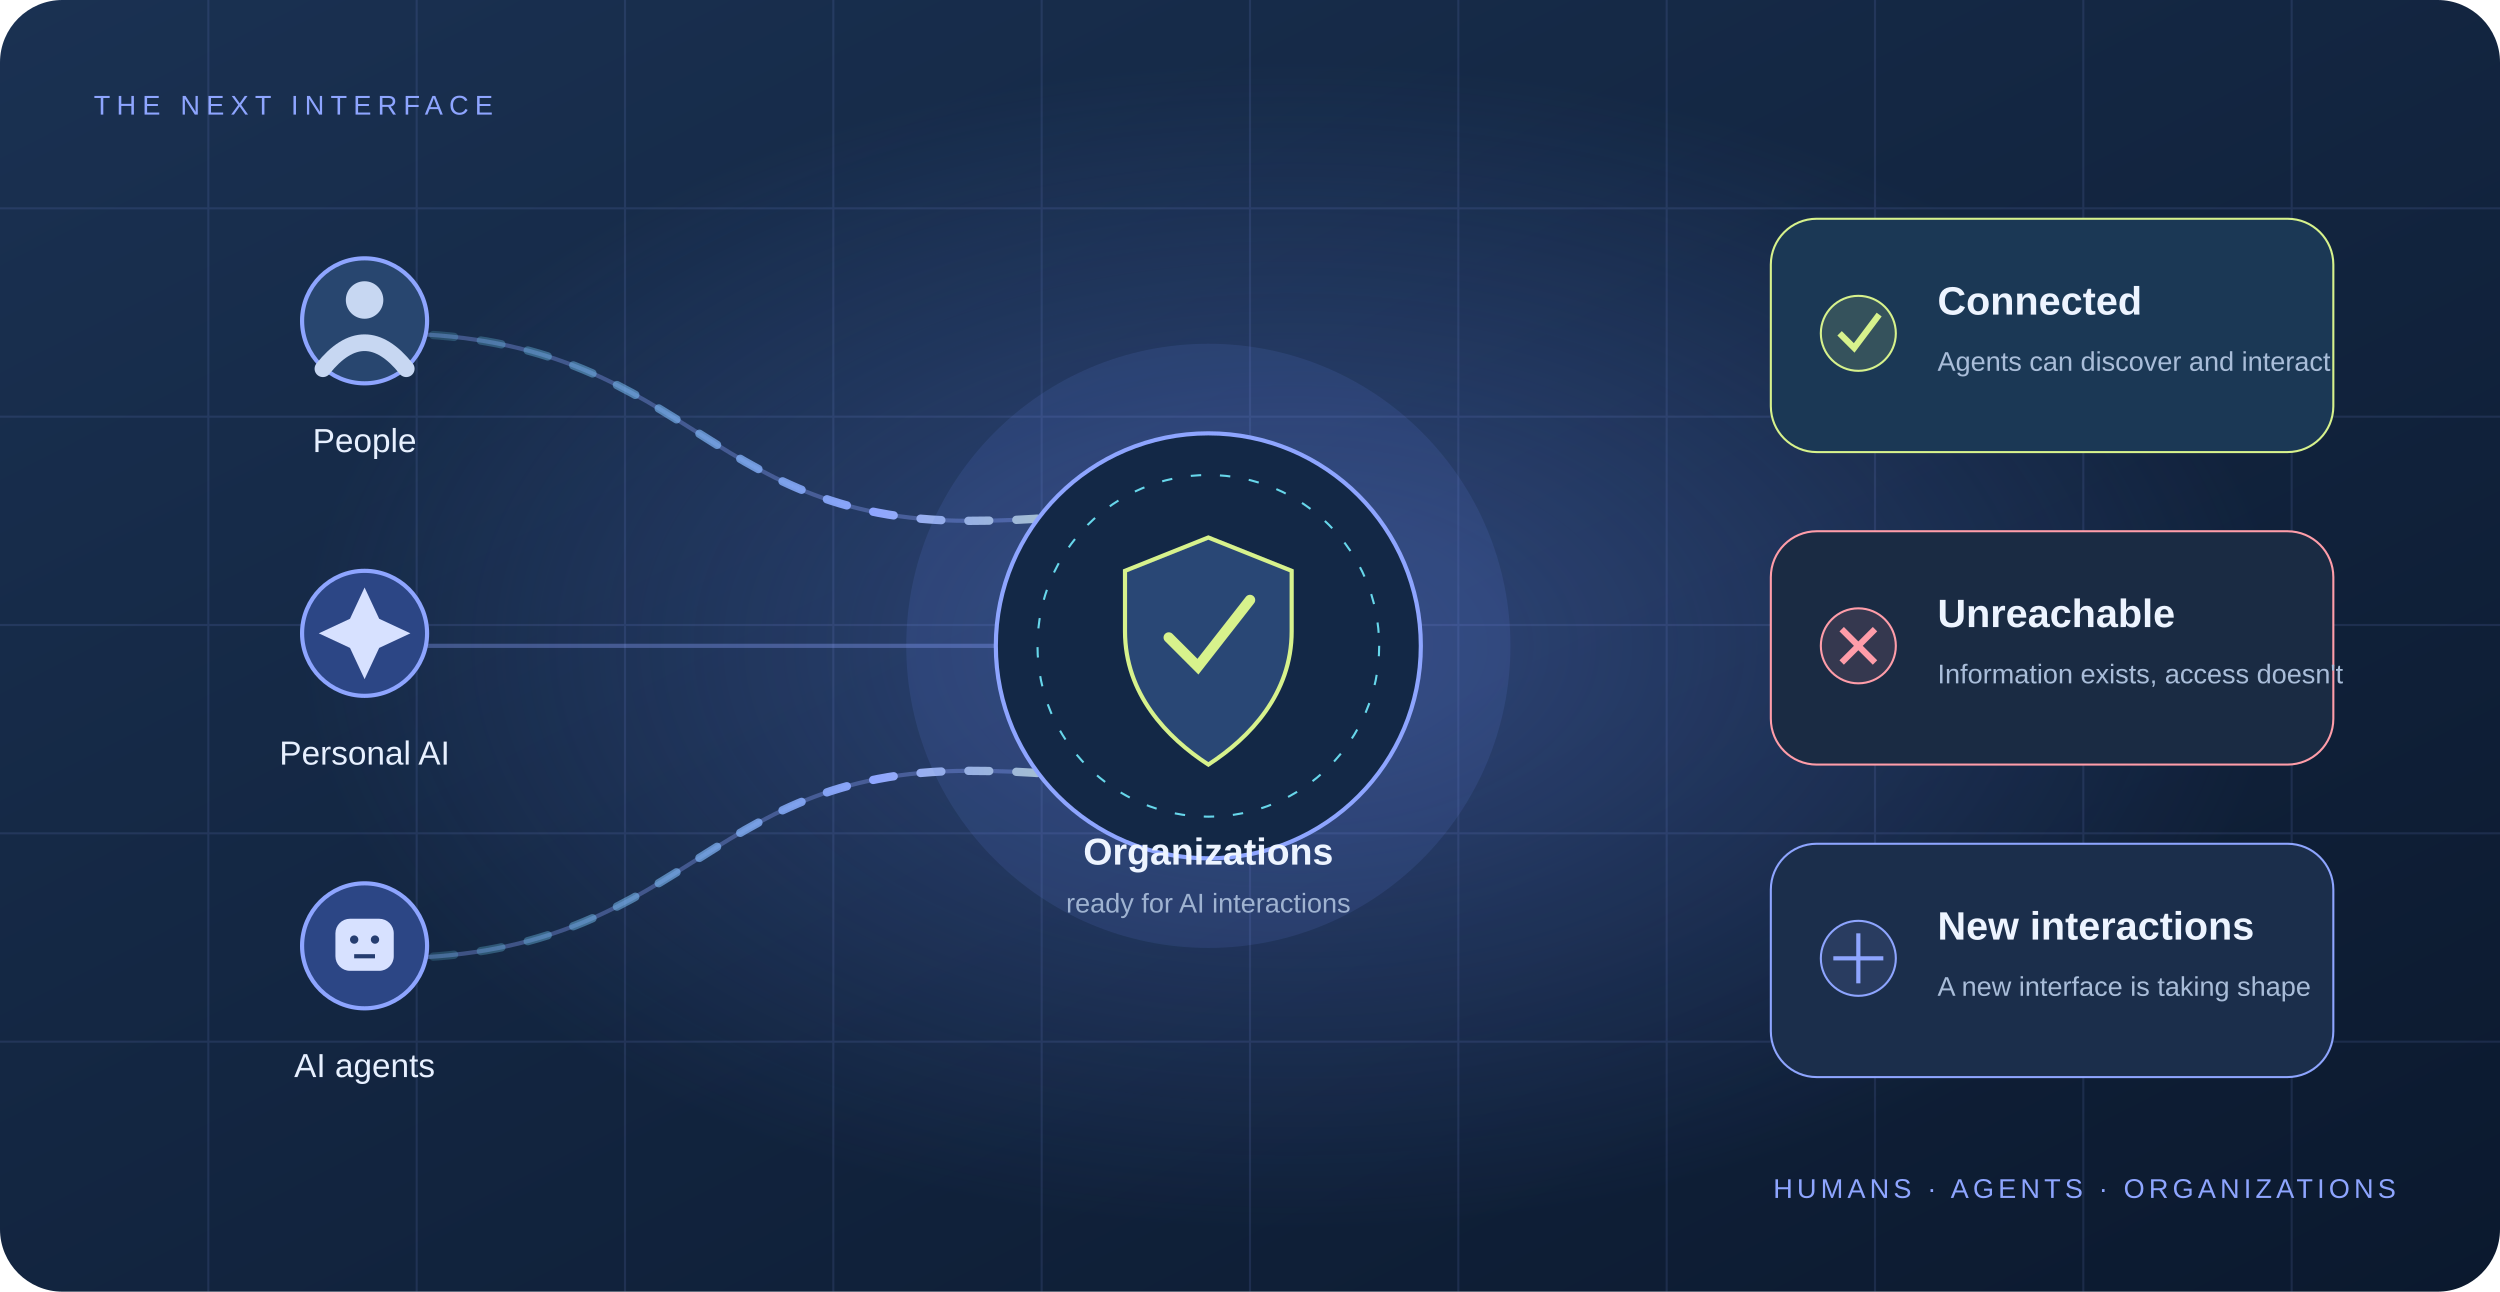
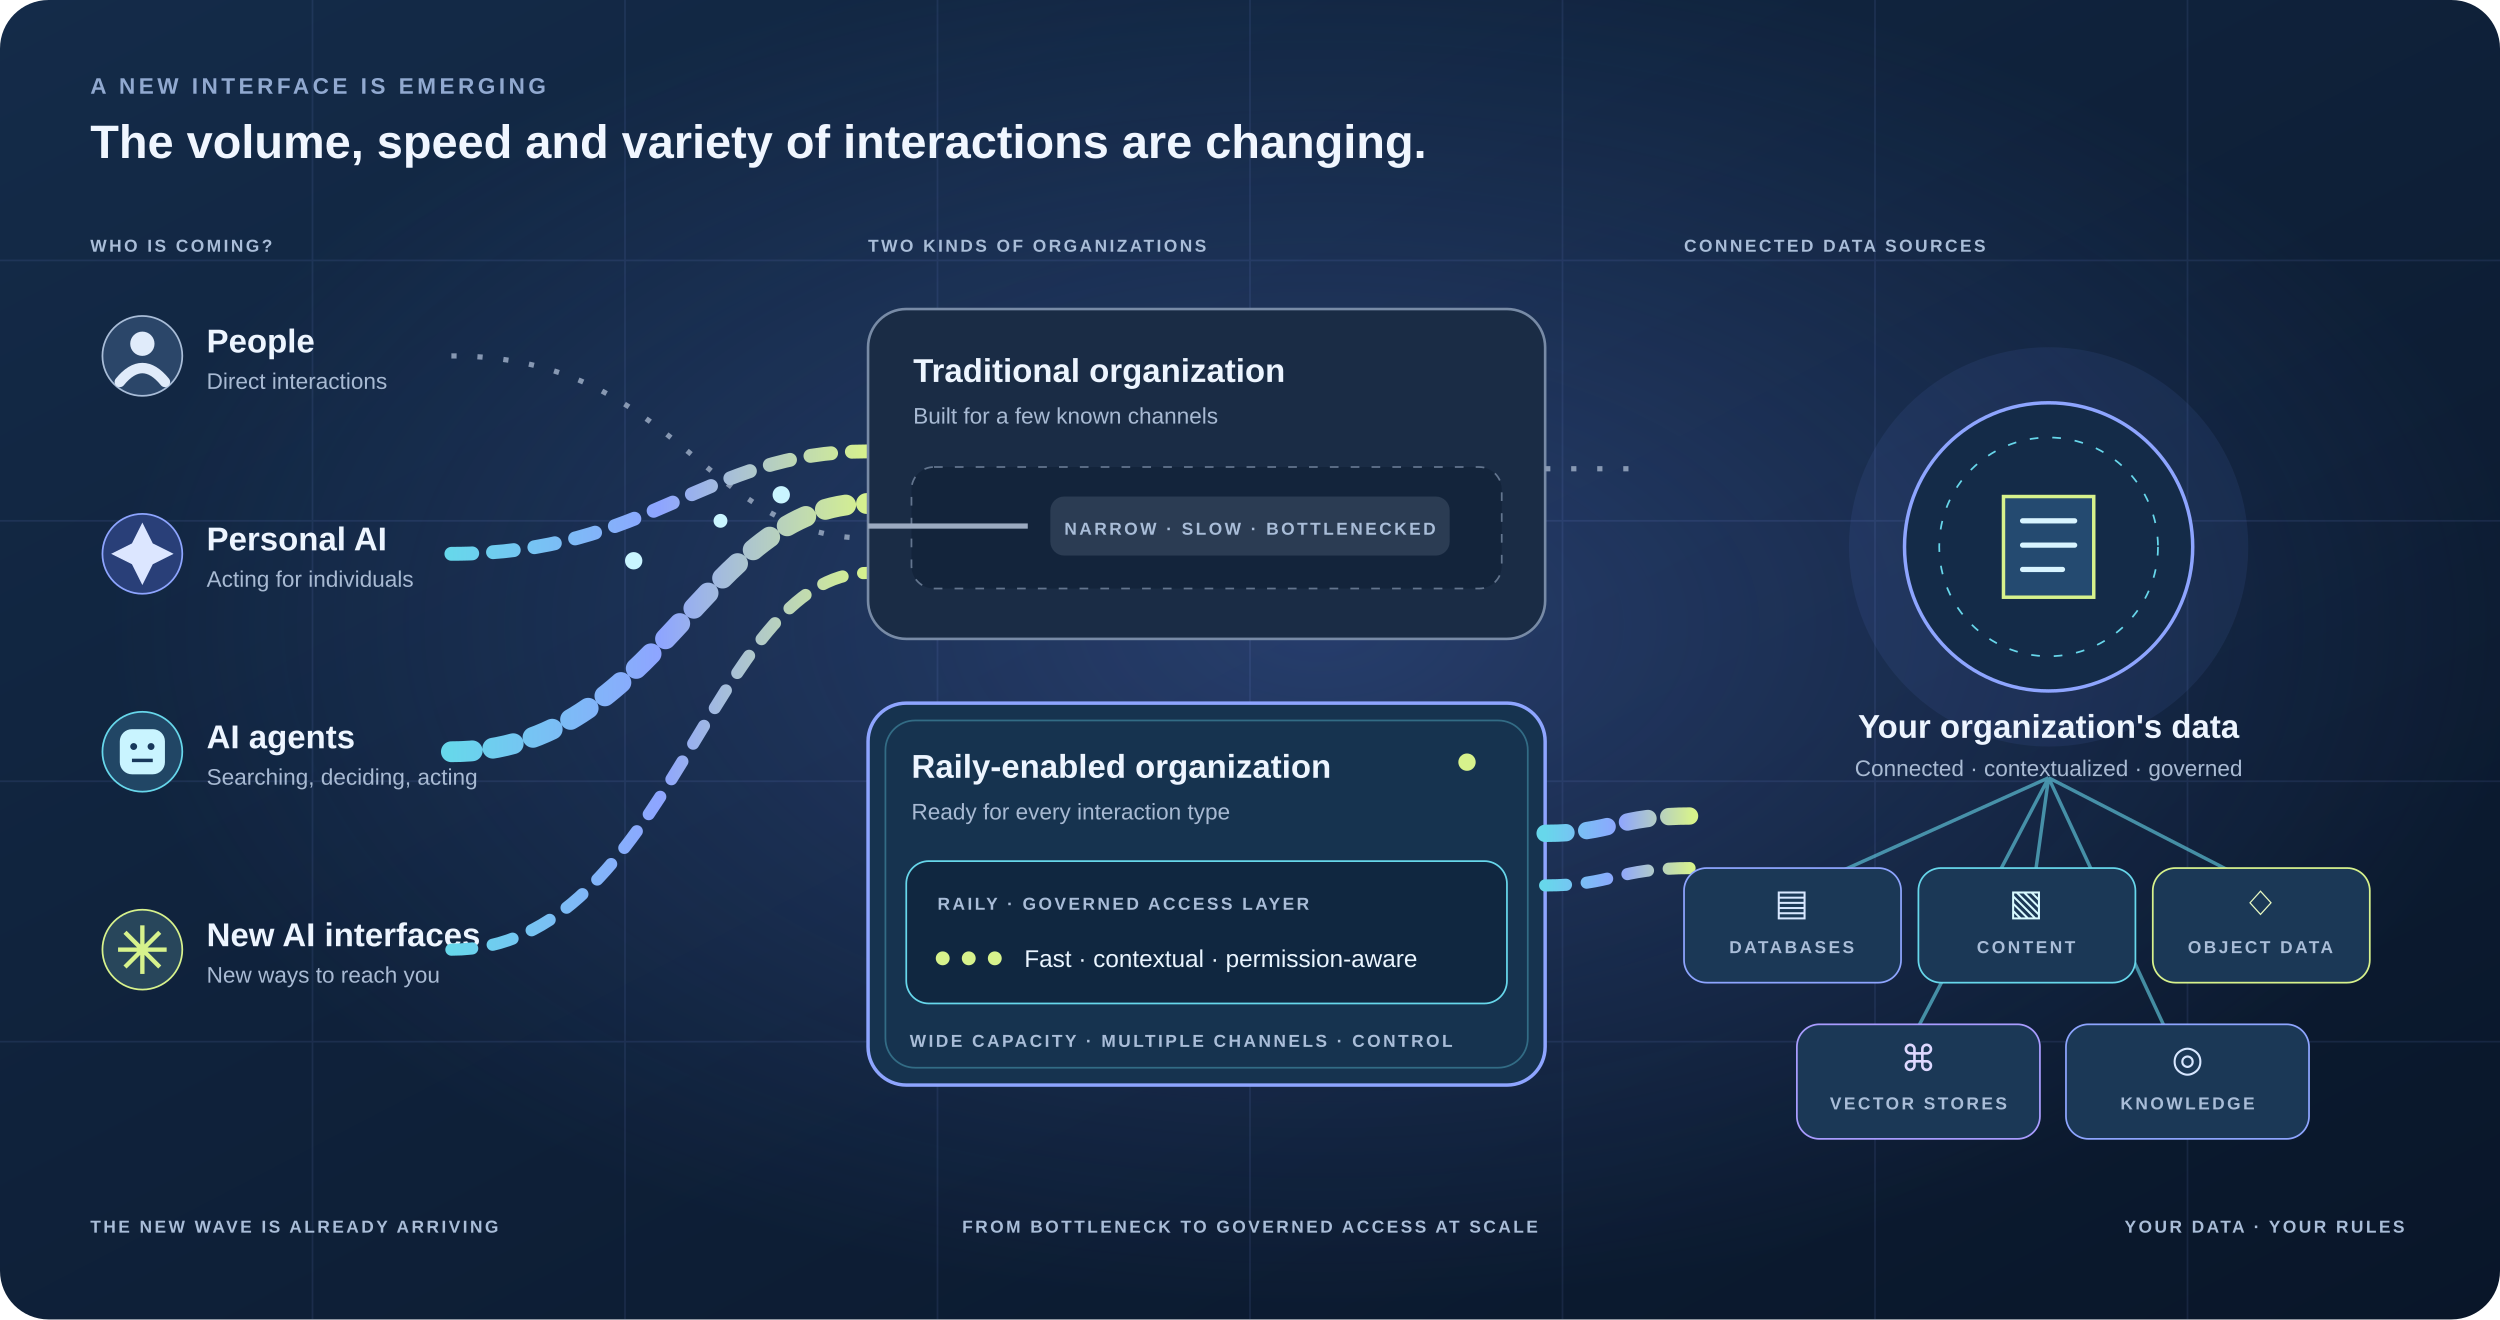
- <svg xmlns="http://www.w3.org/2000/svg" viewBox="0 0 1200 620" role="img" aria-labelledby="t d">
+ <svg xmlns="http://www.w3.org/2000/svg" viewBox="0 0 1440 760" role="img" aria-labelledby="t d">
  <defs>
    <linearGradient id="bg" x2="1" y2="1">
-       <stop stop-color="#1a3152" />
-       <stop offset="1" stop-color="#0b192e" />
+       <stop stop-color="#142b49" />
+       <stop offset="1" stop-color="#091629" />
    </linearGradient>
    <radialGradient id="halo">
-       <stop stop-color="#6989ed" stop-opacity=".35" />
-       <stop offset="1" stop-color="#6989ed" stop-opacity="0" />
+       <stop stop-color="#6688ee" stop-opacity=".28" />
+       <stop offset="1" stop-color="#6688ee" stop-opacity="0" />
    </radialGradient>
-     <linearGradient id="flow" x2="1">
-       <stop stop-color="#67d7eb" stop-opacity=".1" />
-       <stop offset=".55" stop-color="#8ea5ff" />
+     <linearGradient id="fast">
+       <stop stop-color="#67d7eb" />
+       <stop offset=".5" stop-color="#8ea5ff" />
      <stop offset="1" stop-color="#d7f28c" />
    </linearGradient>
+     <style>
+ .cap{font:700 13px Arial;letter-spacing:2px;fill:#91a9d0}.head{font:700 19px Arial;fill:#edf5ff}.sub{font:13px Arial;fill:#a8bad3}.tiny{font:700 10px Arial;letter-spacing:1.4px;fill:#a9bdd8}
+ .fast{fill:none;stroke:url(#fast);stroke-linecap:round;stroke-dasharray:12 12;animation:move 3s linear infinite}.slow{fill:none;stroke:#8798b2;stroke-width:3;stroke-dasharray:3 12;animation:move 12s linear infinite}
+ @keyframes move{to{stroke-dashoffset:-192}}@media(prefers-reduced-motion:reduce){.fast,.slow{animation:none}}
+ </style>
  </defs>
-   <rect width="1200" height="620" rx="30" fill="url(#bg)" />
-   <ellipse cx="620" cy="310" rx="480" ry="280" fill="url(#halo)" />
-   <g opacity=".12" stroke="#8ea5ff">
-     <path d="M0 100H1200M0 200H1200M0 300H1200M0 400H1200M0 500H1200" />
-     <path d="M100 0V620M200 0V620M300 0V620M400 0V620M500 0V620M600 0V620M700 0V620M800 0V620M900 0V620M1000 0V620M1100 0V620" />
+   <rect width="1440" height="760" rx="28" fill="url(#bg)" />
+   <ellipse cx="760" cy="360" rx="700" ry="390" fill="url(#halo)" />
+   <g opacity=".1" stroke="#8ea5ff">
+     <path d="M0 150H1440M0 300H1440M0 450H1440M0 600H1440" />
+     <path d="M180 0V760M360 0V760M540 0V760M720 0V760M900 0V760M1080 0V760M1260 0V760" />
  </g>
-   <g fill="none" stroke="#8ea5ff" stroke-opacity=".35" stroke-width="2">
-     <path d="M185 160C330 160 335 250 465 250S520 210 610 260" />
-     <path d="M185 310C330 310 350 310 465 310S530 310 610 310" />
-     <path d="M185 460C330 460 335 370 465 370S520 410 610 360" />
-   </g>
-   <g fill="none" stroke="url(#flow)" stroke-width="4" stroke-linecap="round" class="flow">
-     <path d="M185 160C330 160 335 250 465 250S520 210 610 260" />
-     <path d="M185 310C330 310 350 310 465 310S530 310 610 310" />
-     <path d="M185 460C330 460 335 370 465 370S520 410 610 360" />
-   </g>
-   <g font-family="Arial" text-anchor="middle" fill="#e7f0ff">
-     <g transform="translate(110 112)">
-       <circle cx="65" cy="42" r="30" fill="#28466f" stroke="#8ea5ff" stroke-width="2" />
-       <circle cx="65" cy="32" r="9" fill="#c7d7f2" />
-       <path d="M45 65Q65 40 85 65" fill="none" stroke="#c7d7f2" stroke-width="8" stroke-linecap="round" />
-       <text x="65" y="105" font-size="16">People</text>
+   <text x="52" y="54" class="cap">A NEW INTERFACE IS EMERGING</text>
+   <text x="52" y="91" font-family="Arial" font-size="27" font-weight="700" fill="#f0f6ff">The volume, speed and variety of interactions are changing.</text>
+   <text x="52" y="145" class="tiny">WHO IS COMING?</text>
+   <g font-family="Arial">
+     <g transform="translate(55 178)">
+       <circle cx="27" cy="27" r="23" fill="#2b4669" stroke="#a9bdd8" />
+       <circle cx="27" cy="20" r="7" fill="#e0ebfa" />
+       <path d="M14 42Q27 26 40 42" fill="none" stroke="#e0ebfa" stroke-width="6" stroke-linecap="round" />
+       <text x="64" y="25" class="head">People</text>
+       <text x="64" y="46" class="sub">Direct interactions</text>
    </g>
-     <g transform="translate(110 262)">
-       <circle cx="65" cy="42" r="30" fill="#2c4685" stroke="#8ea5ff" stroke-width="2" />
-       <path d="M65 20L72 35L87 42L72 49L65 64L58 49L43 42L58 35Z" fill="#d7e1ff" />
-       <text x="65" y="105" font-size="16">Personal AI</text>
+     <g transform="translate(55 292)">
+       <circle cx="27" cy="27" r="23" fill="#293f78" stroke="#8ea5ff" />
+       <path d="M27 9L33 21L45 27L33 33L27 45L21 33L9 27L21 21Z" fill="#dce6ff" />
+       <text x="64" y="25" class="head">Personal AI</text>
+       <text x="64" y="46" class="sub">Acting for individuals</text>
    </g>
-     <g transform="translate(110 412)">
-       <circle cx="65" cy="42" r="30" fill="#2c4685" stroke="#8ea5ff" stroke-width="2" />
-       <rect x="51" y="29" width="28" height="25" rx="7" fill="#d7e1ff" />
-       <circle cx="60" cy="39" r="2" fill="#253d70" />
-       <circle cx="70" cy="39" r="2" fill="#253d70" />
-       <path d="M60 47H70" stroke="#253d70" stroke-width="2" />
-       <text x="65" y="105" font-size="16">AI agents</text>
+     <g transform="translate(55 406)">
+       <circle cx="27" cy="27" r="23" fill="#214665" stroke="#67d7eb" />
+       <rect x="14" y="14" width="26" height="26" rx="7" fill="#c9f4ff" />
+       <circle cx="22" cy="24" r="2" fill="#18385b" />
+       <circle cx="32" cy="24" r="2" fill="#18385b" />
+       <path d="M21 32H33" stroke="#18385b" stroke-width="2" />
+       <text x="64" y="25" class="head">AI agents</text>
+       <text x="64" y="46" class="sub">Searching, deciding, acting</text>
+     </g>
+     <g transform="translate(55 520)">
+       <circle cx="27" cy="27" r="23" fill="#28465b" stroke="#d7f28c" />
+       <path d="M13 27H41M27 13V41M17 17L37 37M37 17L17 37" stroke="#d7f28c" stroke-width="2.5" />
+       <text x="64" y="25" class="head">New AI interfaces</text>
+       <text x="64" y="46" class="sub">New ways to reach you</text>
    </g>
  </g>
-   <g transform="translate(440 190)" font-family="Arial" text-anchor="middle">
-     <circle cx="140" cy="120" r="145" fill="#6685e8" opacity=".13" />
-     <circle cx="140" cy="120" r="102" fill="#132846" stroke="#8ea5ff" stroke-width="2" />
-     <circle cx="140" cy="120" r="82" fill="none" stroke="#67d7eb" stroke-dasharray="5 9" />
-     <path d="M140 68L180 84V113C180 143 160 164 140 177C120 164 100 143 100 113V84Z" fill="#294775" stroke="#d7f28c" stroke-width="2" />
-     <path d="M121 116L135 130L160 98" fill="none" stroke="#d7f28c" stroke-width="5" stroke-linecap="round" />
-     <text x="140" y="225" fill="#edf4ff" font-size="18" font-weight="700">Organizations</text>
-     <text x="140" y="248" fill="#9fb3d1" font-size="13">ready for AI interactions</text>
+   <path class="slow" d="M260 205C390 205 405 310 500 310" />
+   <path class="fast" stroke-width="8" d="M260 319C375 319 405 260 500 260" />
+   <path class="fast" stroke-width="12" d="M260 433C380 433 405 290 500 290" style="animation-delay:-1s" />
+   <path class="fast" stroke-width="7" d="M260 547C385 547 410 330 500 330" style="animation-delay:-2s" />
+   <g fill="#c9f5ff">
+     <circle cx="365" cy="323" r="5">
+       <animate attributeName="opacity" values=".3;1;.3" dur="1.8s" repeatCount="indefinite" />
+     </circle>
+     <circle cx="415" cy="300" r="4">
+       <animate attributeName="opacity" values="1;.3;1" dur="1.4s" repeatCount="indefinite" />
+     </circle>
+     <circle cx="450" cy="285" r="5">
+       <animate attributeName="opacity" values=".3;1;.3" dur="2s" repeatCount="indefinite" />
+     </circle>
+   </g>
+   <text x="500" y="145" class="tiny">TWO KINDS OF ORGANIZATIONS</text>
+   <g transform="translate(500 178)">
+     <rect width="390" height="190" rx="22" fill="#1a2c45" stroke="#788ba6" stroke-width="1.5" />
+     <text x="26" y="42" class="head">Traditional organization</text>
+     <text x="26" y="66" class="sub">Built for a few known channels</text>
+     <rect x="25" y="91" width="340" height="70" rx="13" fill="#13243b" stroke="#63758e" stroke-dasharray="5 7" />
+     <path d="M0 125H92" stroke="#9baac0" stroke-width="3" />
+     <rect x="105" y="108" width="230" height="34" rx="8" fill="#2b3c53" />
+     <text x="220" y="130" text-anchor="middle" class="tiny">NARROW · SLOW · BOTTLENECKED</text>
+   </g>
+   <g transform="translate(500 405)">
+     <rect width="390" height="220" rx="22" fill="#16334f" stroke="#8ea5ff" stroke-width="2" />
+     <rect x="10" y="10" width="370" height="200" rx="17" fill="none" stroke="#67d7eb" stroke-opacity=".35" />
+     <circle cx="345" cy="34" r="5" fill="#d7f28c" />
+     <text x="25" y="43" class="head">Raily-enabled organization</text>
+     <text x="25" y="67" class="sub">Ready for every interaction type</text>
+     <rect x="22" y="91" width="346" height="82" rx="13" fill="#102740" stroke="#67d7eb" />
+     <text x="40" y="119" class="tiny" fill="#a4eafa">RAILY · GOVERNED ACCESS LAYER</text>
+     <g fill="#d7f28c">
+       <circle cx="43" cy="147" r="4" />
+       <circle cx="58" cy="147" r="4" />
+       <circle cx="73" cy="147" r="4" />
+     </g>
+     <text x="90" y="152" font-family="Arial" font-size="14" fill="#eaf5ff">Fast · contextual · permission-aware</text>
+     <text x="24" y="198" class="tiny" fill="#d7f28c">WIDE CAPACITY · MULTIPLE CHANNELS · CONTROL</text>
+   </g>
+   <path class="slow" d="M890 270H950" />
+   <path class="fast" stroke-width="10" d="M890 480C930 480 930 470 975 470" />
+   <path class="fast" stroke-width="7" d="M890 510C930 510 930 500 975 500" style="animation-delay:-1s" />
+   <text x="970" y="145" class="tiny">CONNECTED DATA SOURCES</text>
+   <g transform="translate(1030 190)">
+     <circle cx="150" cy="125" r="115" fill="#6889e8" opacity=".09" />
+     <circle cx="150" cy="125" r="83" fill="#142b48" stroke="#8ea5ff" stroke-width="2" />
+     <circle cx="150" cy="125" r="63" fill="none" stroke="#67d7eb" stroke-dasharray="5 8" />
+     <path d="M124 96H176V154H124Z" fill="#244a70" stroke="#d7f28c" stroke-width="2" />
+     <path d="M135 110H165M135 124H165M135 138H158" stroke="#d8f4ff" stroke-width="3" stroke-linecap="round" />
+     <text x="150" y="235" text-anchor="middle" class="head">Your organization's data</text>
+     <text x="150" y="257" text-anchor="middle" class="sub">Connected · contextualized · governed</text>
+   </g>
+   <g stroke="#67d7eb" stroke-opacity=".6" fill="none" stroke-width="2">
+     <path d="M1180 448L1020 520M1180 448L1170 520M1180 448L1320 520M1180 448L1090 620M1180 448L1260 620" />
  </g>
  <g font-family="Arial">
-     <rect x="850" y="105" width="270" height="112" rx="22" fill="#1b3855" stroke="#d7f28c" />
-     <circle cx="892" cy="160" r="18" fill="#d7f28c" fill-opacity=".14" stroke="#d7f28c" />
-     <path d="M883 160L890 167L902 151" fill="none" stroke="#d7f28c" stroke-width="3" />
-     <text x="930" y="151" fill="#edf4ff" font-size="19" font-weight="700">Connected</text>
-     <text x="930" y="178" fill="#a9bdd9" font-size="13">Agents can discover and interact</text>
-     <rect x="850" y="255" width="270" height="112" rx="22" fill="#1a2b43" stroke="#ff9da9" />
-     <circle cx="892" cy="310" r="18" fill="#ff9da9" fill-opacity=".12" stroke="#ff9da9" />
-     <path d="M884 302L900 318M900 302L884 318" stroke="#ff9da9" stroke-width="3" />
-     <text x="930" y="301" fill="#edf4ff" font-size="19" font-weight="700">Unreachable</text>
-     <text x="930" y="328" fill="#a9bdd9" font-size="13">Information exists, access doesn't</text>
-     <rect x="850" y="405" width="270" height="112" rx="22" fill="#1b2e4b" stroke="#8ea5ff" />
-     <circle cx="892" cy="460" r="18" fill="#8ea5ff" fill-opacity=".12" stroke="#8ea5ff" />
-     <path d="M892 448V472M880 460H904" stroke="#8ea5ff" stroke-width="2" />
-     <text x="930" y="451" fill="#edf4ff" font-size="19" font-weight="700">New interactions</text>
-     <text x="930" y="478" fill="#a9bdd9" font-size="13">A new interface is taking shape</text>
+     <g transform="translate(970 500)">
+       <rect width="125" height="66" rx="13" fill="#1b3856" stroke="#8ea5ff" />
+       <text x="62" y="27" text-anchor="middle" font-size="21" fill="#d8e7ff">▤</text>
+       <text x="62" y="49" text-anchor="middle" class="tiny">DATABASES</text>
+     </g>
+     <g transform="translate(1105 500)">
+       <rect width="125" height="66" rx="13" fill="#1b3856" stroke="#67d7eb" />
+       <text x="62" y="27" text-anchor="middle" font-size="21" fill="#d8faff">▧</text>
+       <text x="62" y="49" text-anchor="middle" class="tiny">CONTENT</text>
+     </g>
+     <g transform="translate(1240 500)">
+       <rect width="125" height="66" rx="13" fill="#1b3856" stroke="#d7f28c" />
+       <text x="62" y="27" text-anchor="middle" font-size="21" fill="#e7f8c2">◇</text>
+       <text x="62" y="49" text-anchor="middle" class="tiny">OBJECT DATA</text>
+     </g>
+     <g transform="translate(1035 590)">
+       <rect width="140" height="66" rx="13" fill="#1b3856" stroke="#a99cff" />
+       <text x="70" y="27" text-anchor="middle" font-size="21" fill="#ded8ff">⌘</text>
+       <text x="70" y="49" text-anchor="middle" class="tiny">VECTOR STORES</text>
+     </g>
+     <g transform="translate(1190 590)">
+       <rect width="140" height="66" rx="13" fill="#1b3856" stroke="#8ea5ff" />
+       <text x="70" y="27" text-anchor="middle" font-size="21" fill="#d8e7ff">◎</text>
+       <text x="70" y="49" text-anchor="middle" class="tiny">KNOWLEDGE</text>
+     </g>
  </g>
-   <text x="45" y="55" fill="#8ea5ff" font-family="Arial" font-size="13" letter-spacing="3">THE NEXT INTERFACE</text>
-   <text x="1150" y="575" text-anchor="end" fill="#8ea5ff" font-family="Arial" font-size="13" letter-spacing="2">HUMANS · AGENTS · ORGANIZATIONS</text>
-   <style>.flow{stroke-dasharray:10 13;animation:dash 8s linear infinite}@keyframes dash{to{stroke-dashoffset:-230}}@media(prefers-reduced-motion:reduce){.flow{animation:none}}</style>
+   <text x="52" y="710" class="tiny">THE NEW WAVE IS ALREADY ARRIVING</text>
+   <text x="720" y="710" text-anchor="middle" class="tiny">FROM BOTTLENECK TO GOVERNED ACCESS AT SCALE</text>
+   <text x="1385" y="710" text-anchor="end" class="tiny">YOUR DATA · YOUR RULES</text>
</svg>
